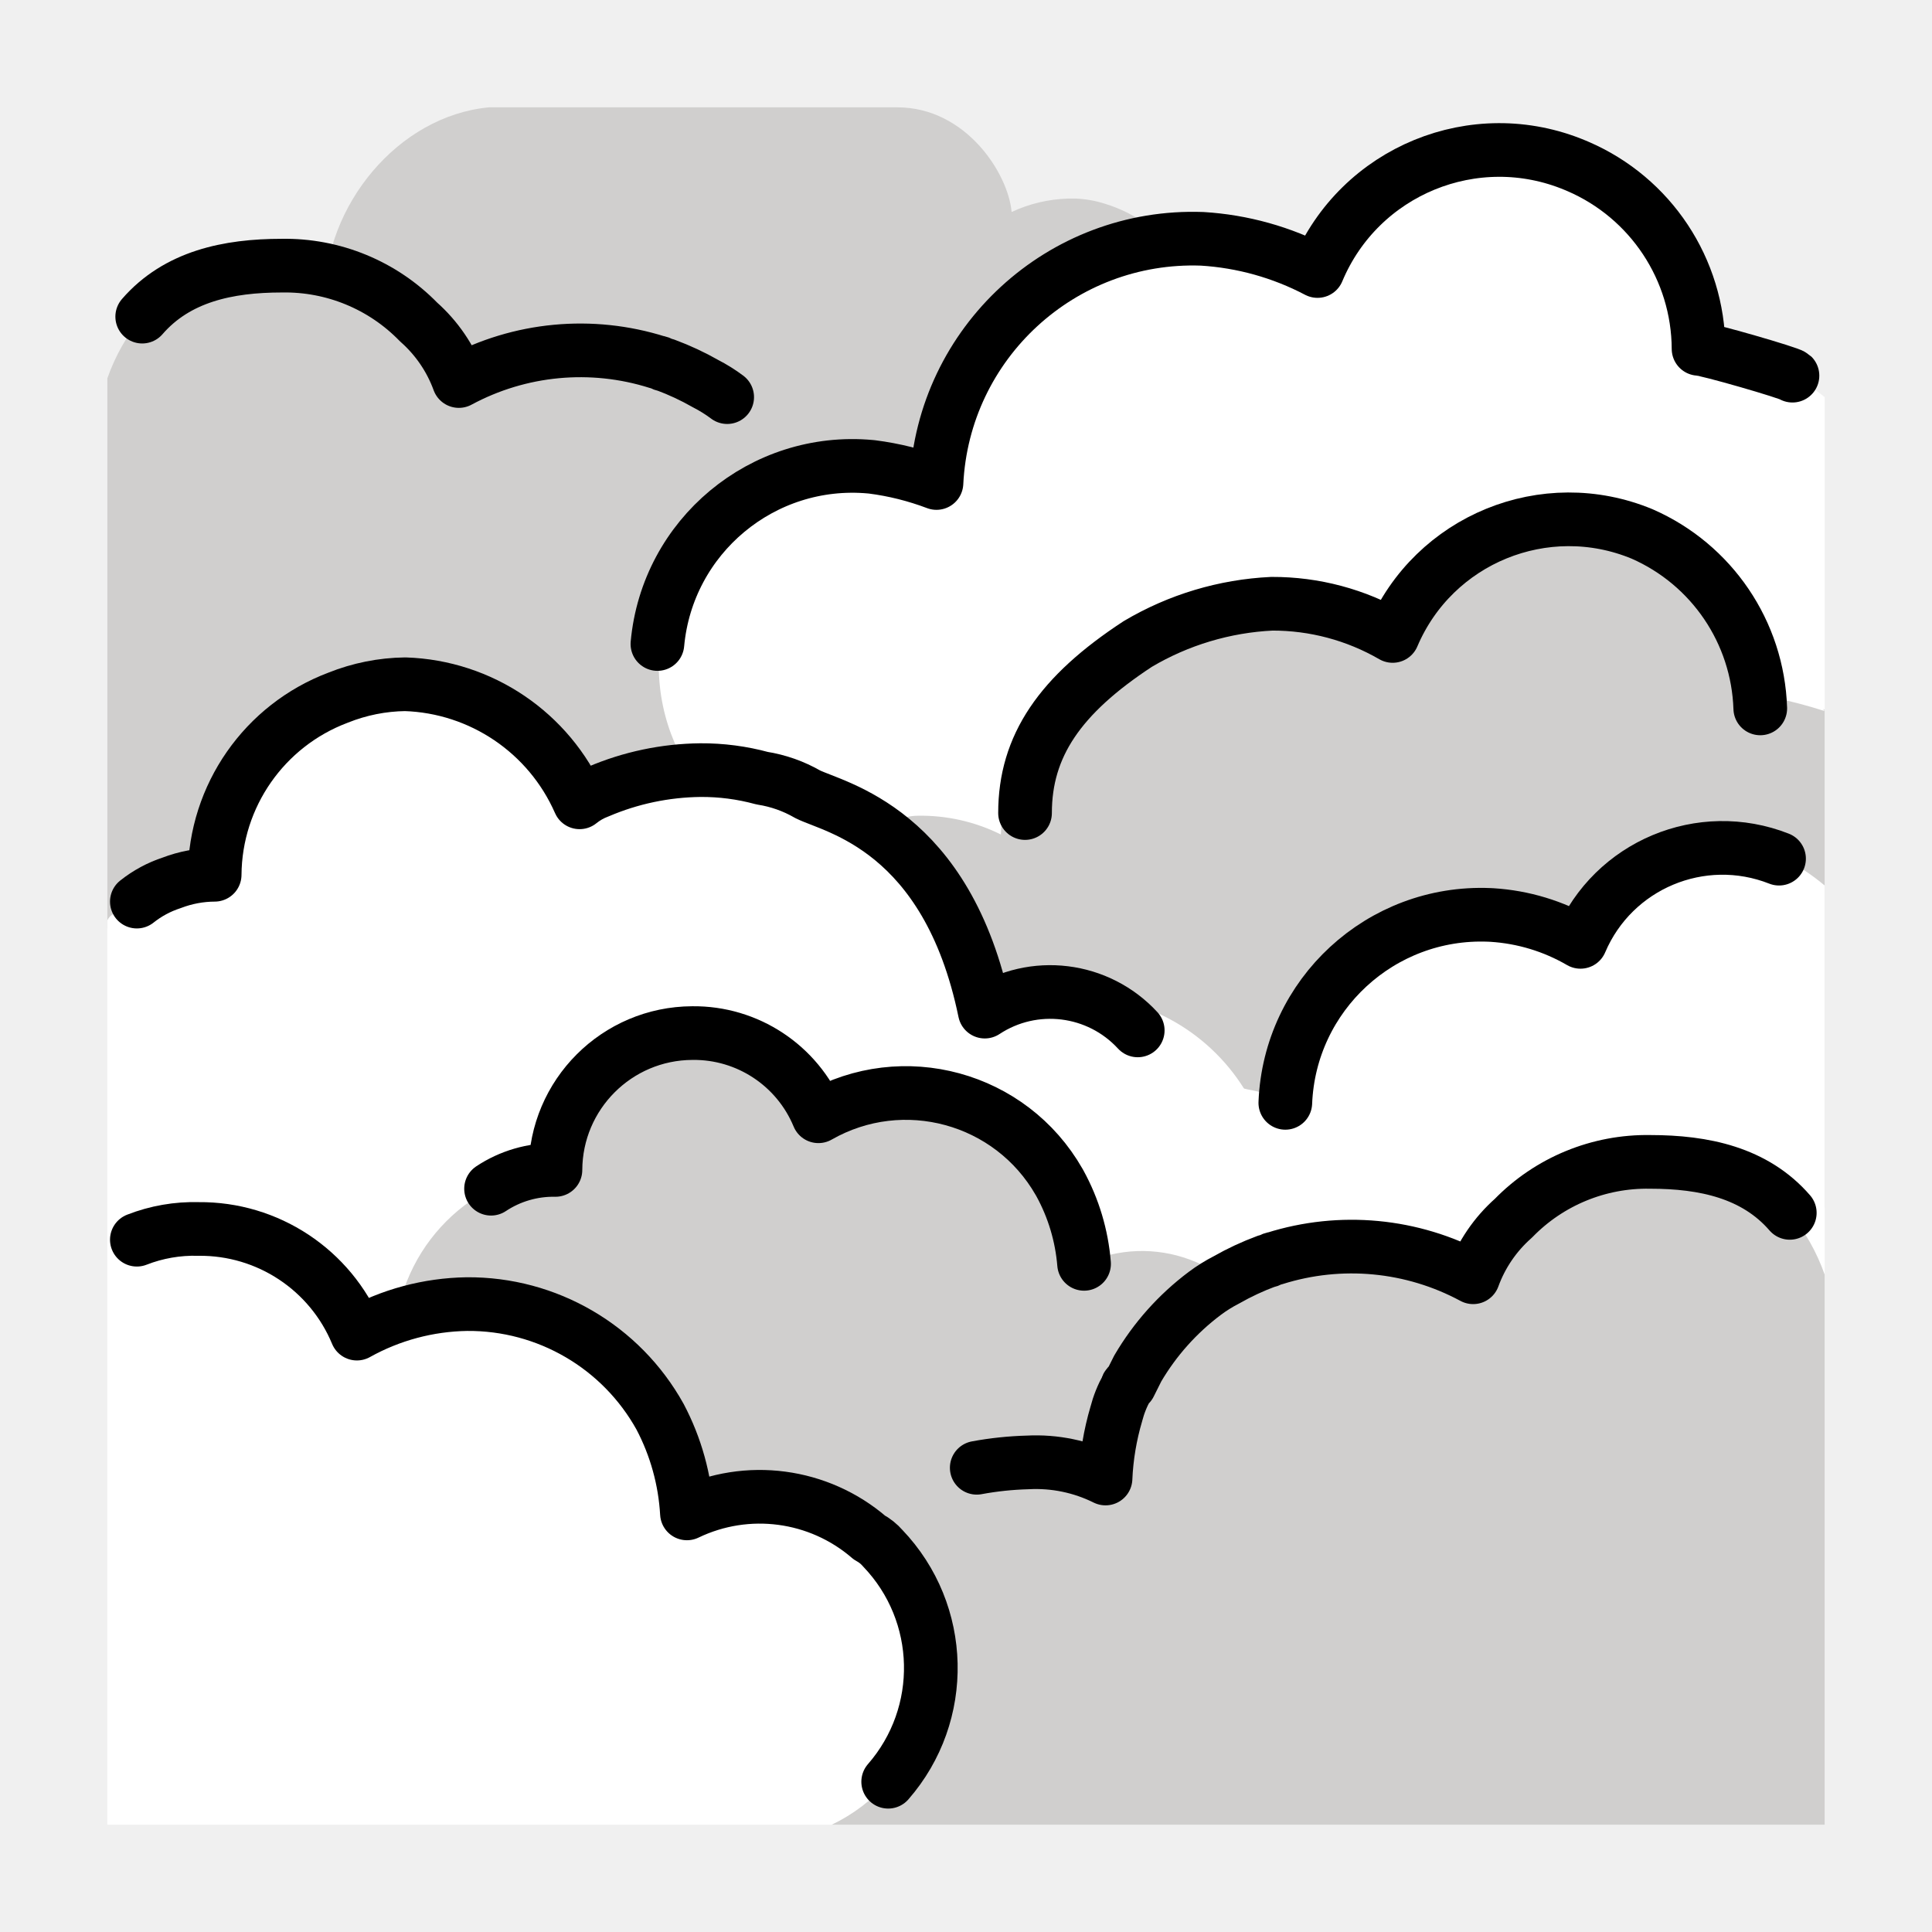
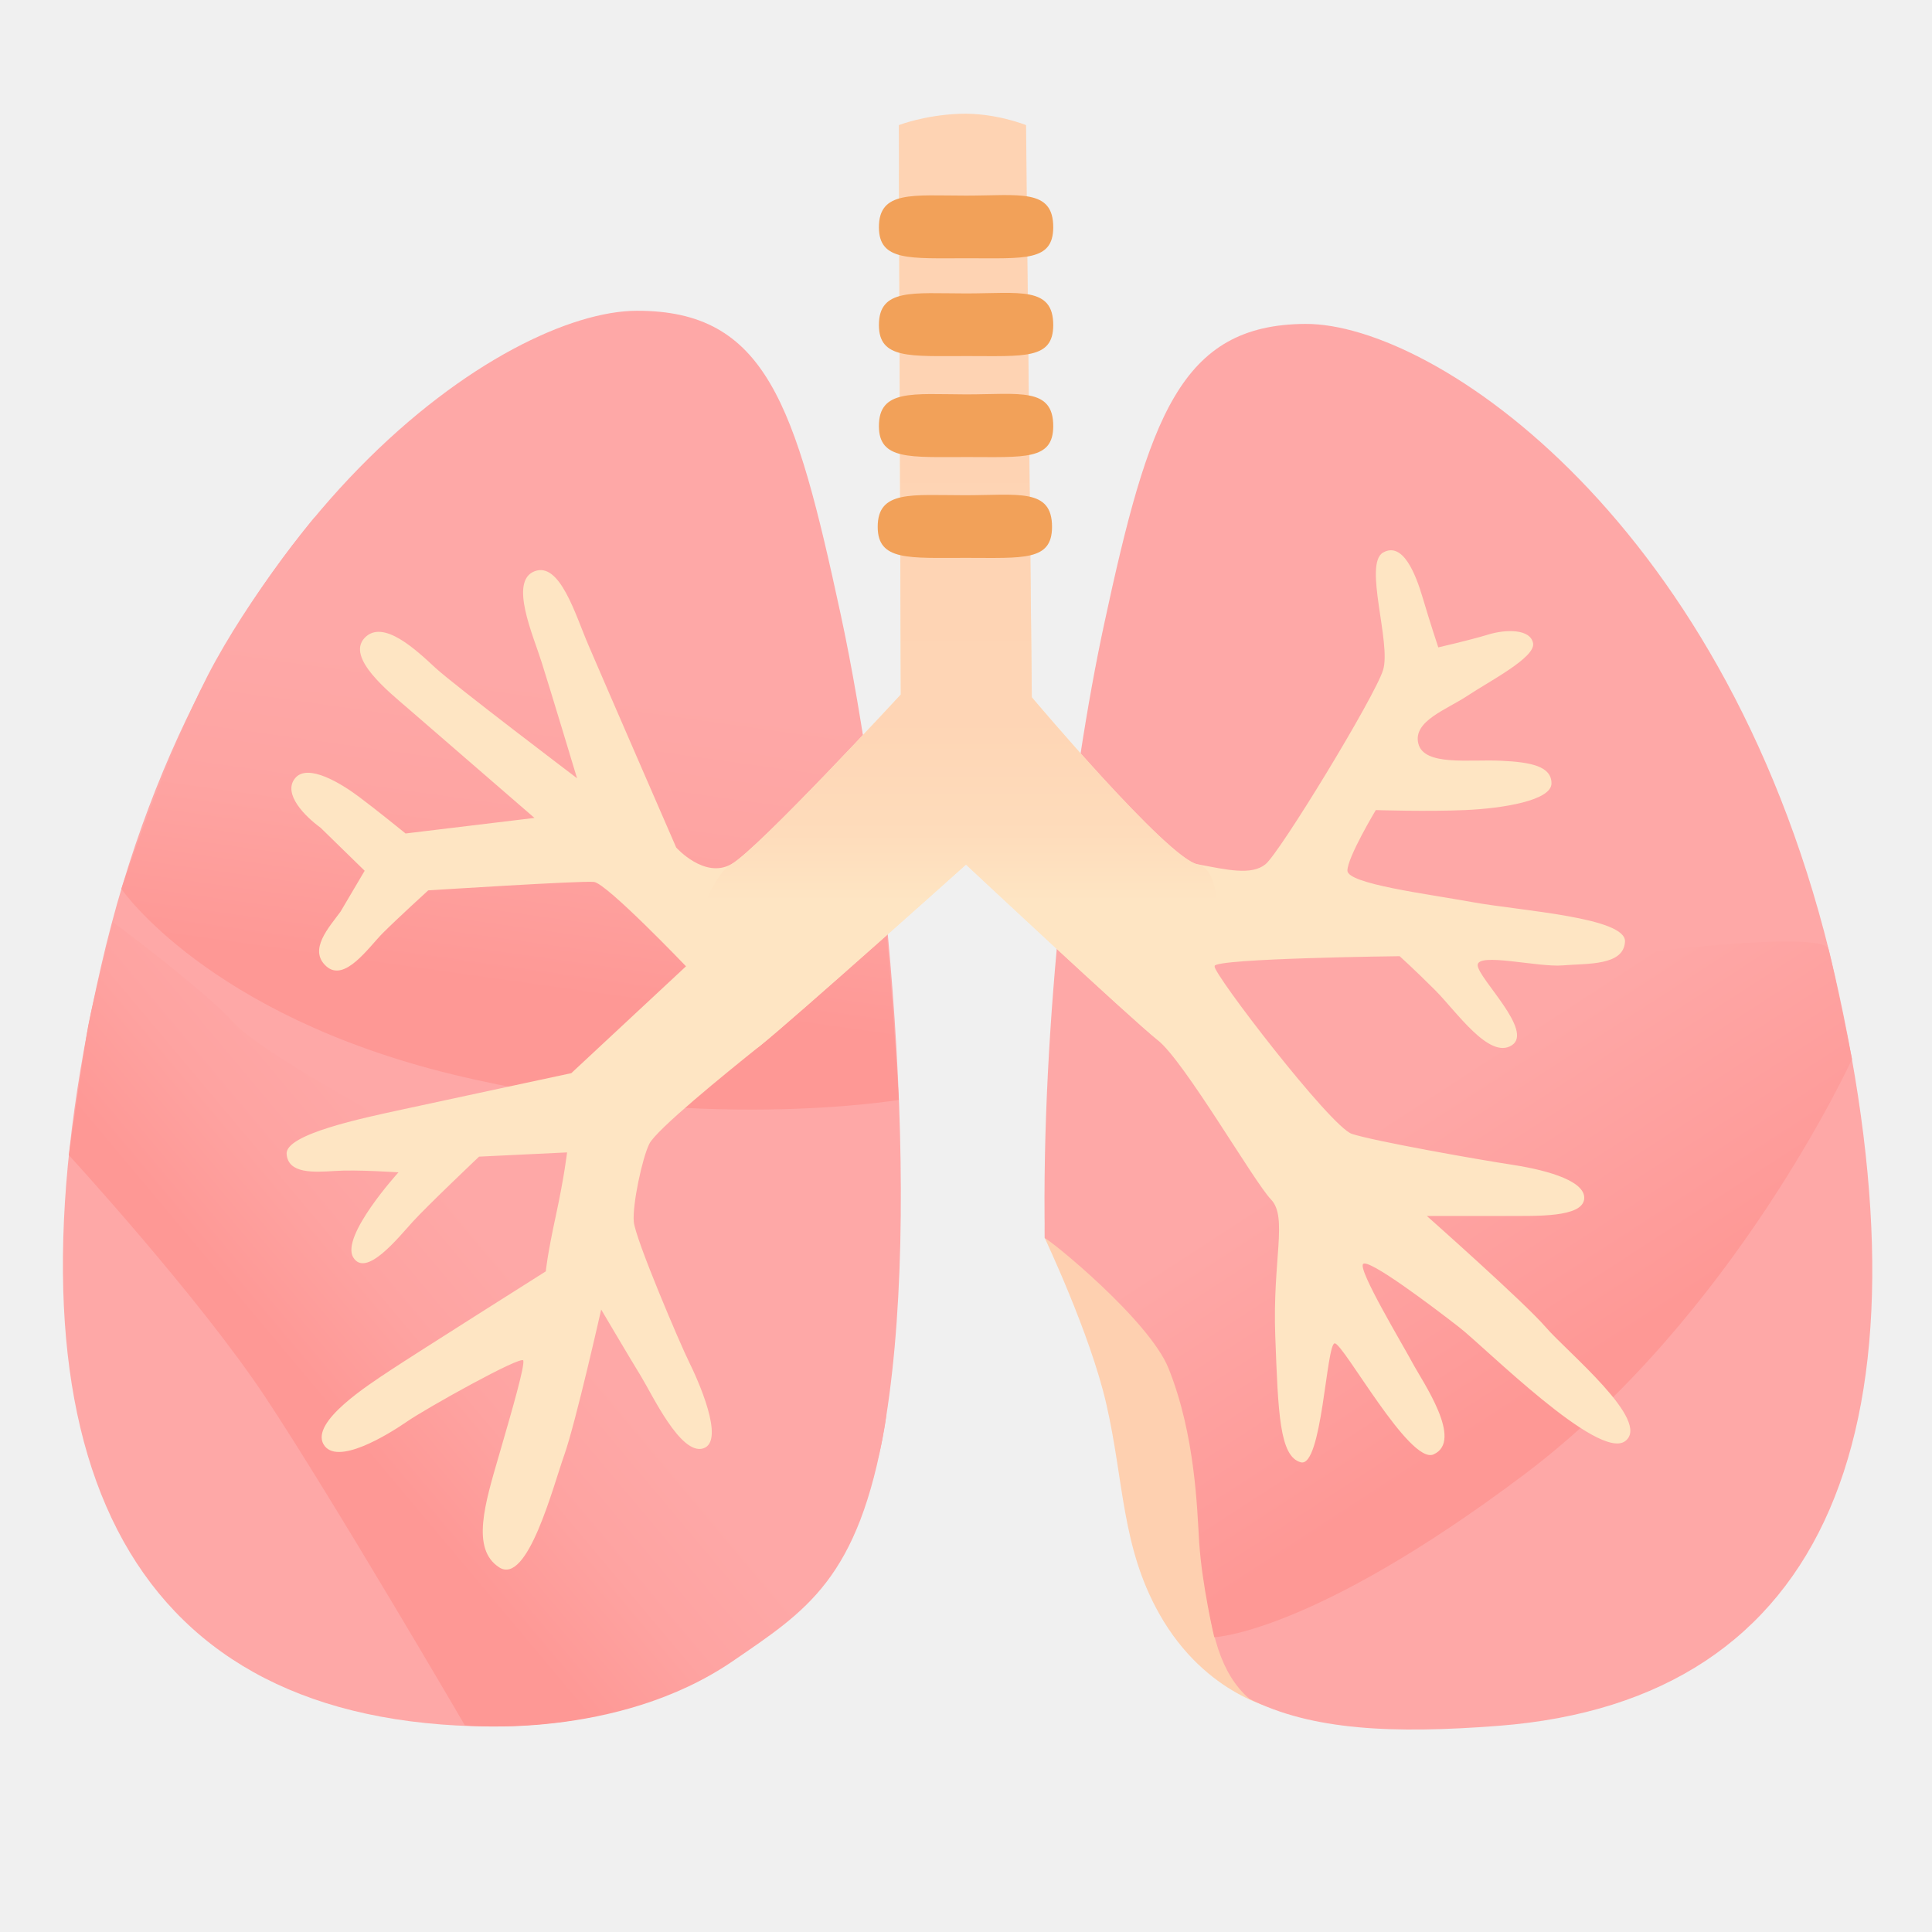
- <svg xmlns="http://www.w3.org/2000/svg" id="emoji" viewBox="0 0 72 72">
-   <g id="color">
-     <path fill="#d0cfce" d="m33.44,4c2.559,0,4.134,2.468,4.26,3.9.659-.307,1.373-.477,2.1-.5h.3c.374.018.744.085,1.1.2,2.194.678,3.693,2.704,3.7,5-0,2.778-2.223,5.045-5,5.1h-21.2c-3.653-.008-6.608-2.976-6.6-6.628.007-3.409,2.731-6.755,6.125-7.072" />
-     <path fill="#d0cfce" d="m10.5,9.9c1.917-.034,3.763.726,5.1,2.1.675.597,1.191,1.353,1.5,2.2,2.271-1.224,4.94-1.477,7.4-.7.1,0,.2.1.3.1.518.192,1.02.426,1.5.7.28.144.548.311.8.5,1.011.758,1.861,1.71,2.5,2.8l.3.6c.054-.001.099.042.1.096,0,.001,0,.003,0,.004.176.315.31.651.4,1,.23.781.364,1.587.4,2.4.899-.446,1.898-.653,2.9-.6.638.017,1.273.084,1.9.2,1.336.301,2.533,1.04,3.4,2.1.195.174.364.376.5.6.123.114.225.249.3.4.708,1.105,1.09,2.388,1.1,3.7l.1,6.5H4V14.1c.295-.837.735-1.616,1.3-2.3,1.311-1.457,3.259-2.169,5.2-1.9Z" />
-     <path fill="#fff" d="m68,14.8v15.5h0l-.1.1c-1.588,1.097-3.47,1.69-5.4,1.7h-31.3c-4.032-.379-6.995-3.954-6.616-7.987.379-4.032,3.954-6.995,7.987-6.616.01.001.019.002.029.003.821.105,1.626.307,2.4.6.254-5.231,4.666-9.287,9.9-9.1,1.502.091,2.968.5,4.3,1.2,1.565-3.741,5.865-5.505,9.606-3.94.032.013.063.026.094.04,2.719,1.169,4.487,3.84,4.5,6.8h0c.3,0,2.9.7,3.1.8.541.225,1.047.528,1.5.9Z" />
-     <path fill="#d0cfce" d="m68,26.5v18.5h-.1c-.521.157-1.057.258-1.6.3h0c-.4,0-.7.1-1.1.1h-31c-.645-.002-1.286-.103-1.9-.3-3.008-.81-5.199-3.399-5.5-6.5v-.7c.01-1.375.39-2.722,1.1-3.9l.6-.9h0l.3-.3c.972-1.034,2.222-1.763,3.6-2.1.3-.1.6-.1.9-.2.3,0,.6-.1.9-.1,1.075-.019,2.138.221,3.1.7.099-2.679,1.335-5.189,3.4-6.9,3.057-2.676,7.474-3.118,11-1.1,1.609-3.814,6.005-5.601,9.819-3.992,2.772,1.169,4.576,3.883,4.581,6.892h0c.642.132,1.276.299,1.9.5-.1-.1,0-.1,0,0Z" />
-     <path fill="#fff" d="m47.5,44.4c.012.336-.022.673-.1,1,.015.173-.019.346-.1.5-.1.4-.2.8-.3,1.1-.192.518-.426,1.02-.7,1.5-.846,1.299-2.066,2.311-3.5,2.9h0c-.3.1-.5.2-.8.3-.117.079-.259.115-.4.1-.495.083-.998.117-1.5.1H9.3c-1.882-.023-3.72-.578-5.3-1.6v-16c.076-.16.225-.272.4-.3.2-.1.5-.3.7-.4h0c1.037-.496,2.155-.801,3.3-.9h0c-.006-2.803,1.585-5.364,4.1-6.6h0c1.022-.522,2.152-.796,3.3-.8,2.87-.13,5.497,1.608,6.5,4.3h0c1.597-.733,3.345-1.075,5.1-1,2.102.006,4.142.709,5.8,2,2.193,1.697,3.571,4.237,3.8,7v.1c.75-.363,1.567-.567,2.4-.6h.7c2.641.001,5.081,1.412,6.4,3.7.077.179.178.347.3.5.489.959.73,2.024.7,3.1Z" />
-     <path fill="#fff" d="m68,33v18.9h-22.5c-.947.018-1.881-.225-2.7-.7h0c-.2-.1-.3-.2-.5-.3-.1-.1-.3-.2-.4-.3-1.312-1.087-2.08-2.696-2.1-4.4-.016-.303.018-.608.1-.9v-.2h0c.316-1.706,1.432-3.157,3-3.9.802-.429,1.691-.669,2.6-.7.336-.016.673.017,1,.1.479.087.948.221,1.4.4.163-4.032,3.564-7.168,7.596-7.005.035.001.069.003.104.005,1.163.072,2.293.414,3.3,1,1.22-2.867,4.501-4.242,7.4-3.1.61.295,1.181.664,1.7,1.1Z" />
-     <path fill="#d0cfce" d="m21.3,56.8c-3.653-.008-6.608-2.976-6.6-6.628.007-3.409,2.605-6.255,6-6.572h0c.012-2.812,2.288-5.088,5.1-5.1,2.053-.025,3.914,1.203,4.7,3.1,3.153-1.801,7.169-.706,8.97,2.447.01.018.02.035.03.053.508.925.814,1.948.9,3,2.565-1.193,5.612-.081,6.806,2.485,1.193,2.565.081,5.612-2.485,6.806-.007.003-.014.006-.021.01-.659.307-1.373.477-2.1.5l-21.3-.1Z" />
-     <path fill="#d0cfce" d="m66.7,45.2c.565.684,1.005,1.463,1.3,2.3v20.5H31l.1-6.5c.01-1.312.392-2.595,1.1-3.7.075-.15.176-.286.3-.4.136-.224.305-.426.5-.6.868-1.06,2.064-1.799,3.4-2.1.627-.116,1.262-.183,1.9-.2,1.002-.053,2.001.154,2.9.6.035-.813.17-1.619.4-2.4.09-.349.224-.685.4-1-.001-.054.042-.099.096-.1.001,0,.003,0,.004,0l.3-.6c.639-1.09,1.489-2.042,2.5-2.8.252-.189.52-.356.8-.5.48-.274.982-.508,1.5-.7.1,0,.2-.1.3-.1,2.46-.777,5.129-.524,7.4.7.309-.847.825-1.603,1.5-2.2,1.337-1.374,3.183-2.134,5.1-2.1,2,0,3.9.4,5.2,1.9Z" />
-     <path fill="#fff" d="m34.7,62.2c.005,1.55-.565,3.046-1.6,4.2-.584.671-1.298,1.215-2.1,1.6H4v-21.2c.356-.278.764-.482,1.2-.6.182-.111.388-.179.6-.2h0c.189-.082.395-.116.6-.1.169-.024.335-.057.5-.1h.7c2.578-.025,4.913,1.518,5.9,3.9.4-.2.9-.4,1.4-.6.1,0,.2-.1.3-.1.781-.23,1.587-.364,2.4-.4,2.981.002,5.731,1.606,7.2,4.2.632,1.096.976,2.335,1,3.6,1.942-.874,4.191-.724,6,.4.3.2.5.4.8.6.2.1.3.3.5.4,1.038,1.23,1.606,2.79,1.6,4.4Z" />
-   </g>
-   <g id="line">
-     <path fill="none" stroke="#000" stroke-linecap="round" stroke-linejoin="round" stroke-width="2" d="m5.3,11.8c1.3-1.5,3.2-1.9,5.2-1.9,1.917-.034,3.763.726,5.1,2.1.675.597,1.191,1.353,1.5,2.2,2.271-1.224,4.94-1.477,7.4-.7.1,0,.2.1.3.1.518.192,1.02.426,1.5.7.28.144.548.311.8.5" />
-     <path fill="none" stroke="#000" stroke-linecap="round" stroke-linejoin="round" stroke-width="2" d="m24.5,24c.368-4.016,3.922-6.974,7.938-6.606.021.002.041.004.062.006.821.105,1.626.307,2.4.6.254-5.231,4.666-9.287,9.9-9.1,1.502.091,2.968.5,4.3,1.2,1.565-3.741,5.865-5.505,9.606-3.94.032.013.063.026.094.04,2.719,1.169,4.487,3.84,4.5,6.8h0c.3,0,3.4.9,3.5,1" />
-     <path fill="none" stroke="#000" stroke-linecap="round" stroke-linejoin="round" stroke-width="2" d="m38.2,30.3c0-2.5,1.3-4.4,4.2-6.3,1.519-.901,3.236-1.416,5-1.5,1.58-.005,3.133.409,4.5,1.2,1.531-3.605,5.683-5.301,9.3-3.8,2.596,1.139,4.308,3.667,4.4,6.5h0" />
-     <path fill="none" stroke="#000" stroke-linecap="round" stroke-linejoin="round" stroke-width="2" d="m42.4,38.4c-1.472-1.599-3.885-1.896-5.7-.7-1.4-6.8-5.6-7.6-6.6-8.1-.525-.303-1.101-.506-1.7-.6h0c-.749-.204-1.523-.305-2.3-.3-1.307.015-2.598.286-3.8.8h0c-.253.095-.49.23-.7.4-1.139-2.596-3.667-4.308-6.5-4.4-.857.011-1.704.181-2.5.5h0c-2.751,1.037-4.579,3.66-4.6,6.6h0c-.547.003-1.089.104-1.6.3-.472.154-.912.391-1.3.7" />
-     <path fill="none" stroke="#000" stroke-linecap="round" stroke-linejoin="round" stroke-width="2" d="m47.9,41.1c.163-4.032,3.564-7.168,7.596-7.005.035.001.069.003.104.005,1.163.072,2.293.414,3.3,1,1.22-2.867,4.501-4.242,7.4-3.1" />
-     <path fill="none" stroke="#000" stroke-linecap="round" stroke-linejoin="round" stroke-width="2" d="m18.3,44.3c.71-.472,1.548-.716,2.4-.7h0c.012-2.812,2.288-5.088,5.1-5.1,2.053-.025,3.914,1.203,4.7,3.1,3.153-1.801,7.169-.706,8.97,2.447.01.018.02.035.03.053.508.925.814,1.948.9,3" />
-     <path fill="none" stroke="#000" stroke-linecap="round" stroke-linejoin="round" stroke-width="2" d="m33.1,66.4c2.193-2.515,2.107-6.288-.2-8.7-.141-.163-.31-.298-.5-.4-1.886-1.626-4.556-1.98-6.8-.9-.072-1.258-.413-2.486-1-3.6-1.45-2.613-4.212-4.224-7.2-4.2-1.437.022-2.845.4-4.1,1.1-.987-2.381-3.322-3.925-5.9-3.9-.786-.022-1.568.114-2.3.4" />
-     <path fill="none" stroke="#000" stroke-linecap="round" stroke-linejoin="round" stroke-width="2" d="m36.4,54.7c.627-.116,1.262-.183,1.9-.2,1.002-.053,2.001.154,2.9.6.035-.813.17-1.619.4-2.4.09-.349.224-.685.4-1-.001-.054.042-.099.096-.1.001,0,.003,0,.004,0l.3-.6c.639-1.09,1.489-2.042,2.5-2.8.252-.189.52-.356.8-.5.48-.274.982-.508,1.5-.7.1,0,.2-.1.3-.1,2.46-.777,5.129-.524,7.4.7.309-.847.825-1.603,1.5-2.2,1.337-1.374,3.183-2.134,5.1-2.1,2,0,3.9.4,5.2,1.9" />
-   </g>
+ <svg xmlns="http://www.w3.org/2000/svg" width="128" height="128" viewBox="0 0 128 128">
+   <path fill="#fea8a7" d="M42.17 20.59C33.54 20.62 13.64 33.83 6.7 64s.33 48.53 22.52 50.25c21.77 1.69 28.24-13.56 29.22-18.81c2.88-15.35.25-40.88-2.75-54.77s-4.93-20.11-13.52-20.08" />
+   <path fill="#fed0b0" d="M73.29 92.99c1.19 5.17 1 9.47 3.52 13.94c3.1 5.49 7.89 6.33 7.89 6.33l-4.23-23.65l-9.71-10.14l-1.54 2.55c-.01.01 2.99 6.29 4.07 10.97" />
+   <path fill="#fea8a7" d="M86.49 21.46c8.53-.04 28.19 13.14 35.05 43.05c6.86 29.92-.32 48.13-22.25 49.83c-7 .54-12.39.3-16.52-1.79c-3.89-3.38-2.48-11.06-4.29-19.3c-.87-3.98-5.16-8.8-9.26-11.31c-.24-14.03 1.74-30.43 3.93-40.58c2.96-13.76 5.06-19.86 13.34-19.9" />
+   <linearGradient id="SVGDipxDe1w" x1="38.285" x2="32.938" y1="33.945" y2="71.984" gradientUnits="userSpaceOnUse">
+     <stop offset=".294" stop-color="#fea8a7" />
+     <stop offset=".548" stop-color="#fea4a2" />
+     <stop offset=".827" stop-color="#fe9895" />
+   </linearGradient>
+   <path fill="url(#SVGDipxDe1w)" d="M8.04 58.89s5.7 8.34 21.93 12.29s29.58 1.69 29.58 1.69s-.9-16.07-2.38-24.13s-16.31-14.73-19.22-14.83s-17.1.36-17.1.36s-4.35 5.18-7.09 10.49c-2.93 5.7-5.72 14.13-5.72 14.13" />
+   <linearGradient id="SVGqMO0lcwx" x1="43.735" x2="15.601" y1="72.591" y2="96.199" gradientUnits="userSpaceOnUse">
+     <stop offset=".404" stop-color="#fea8a7" />
+     <stop offset=".609" stop-color="#fea3a1" />
+     <stop offset=".824" stop-color="#fe9895" />
+   </linearGradient>
+   <path fill="url(#SVGqMO0lcwx)" d="M4.56 76.53s8.61 9.38 13.03 16.05s13.21 21.73 13.21 21.73s10.06 1 17.74-4.25c4.88-3.35 8.34-5.43 10.09-15.66s-18.8-15.44-22.09-15.53c-3.28-.09-18.91-8.75-20.98-11.04s-8.08-6.74-8.08-6.74s-1.31 5.14-1.63 6.84c-.31 1.69-1.29 8.6-1.29 8.6" />
+   <linearGradient id="SVGBuyEvcFW" x1="85.299" x2="106.486" y1="61.807" y2="94.432" gradientUnits="userSpaceOnUse">
+     <stop offset=".352" stop-color="#fea8a7" />
+     <stop offset=".794" stop-color="#fe9b99" />
+     <stop offset=".893" stop-color="#fe9895" />
+   </linearGradient>
+   <path fill="url(#SVGBuyEvcFW)" d="M80.45 108.47s6.49-.23 20.48-10.74s21.77-27.56 21.77-27.56s-1.15-5.73-1.56-7.3c-.4-1.57-20.78.97-26.03 2.76c-5.26 1.78-25.68 6.48-25.68 6.48s-.24 9.49-.22 9.92c.26.02 6.92 5.41 8.21 8.63c1.78 4.44 1.89 9.34 2.03 11.53c.19 2.88 1 6.28 1 6.28" />
+   <path fill="#fee5c3" d="M21.24 54.84c-1.03-.75-2.53-2.25-1.69-3.28s3.1.38 4.22 1.22c1.13.84 3.1 2.44 3.1 2.44l8.54-1.03s-7.04-6.1-8.35-7.23s-4.13-3.38-2.91-4.69s3.47.84 4.69 1.97s9.39 7.32 9.39 7.32s-1.78-5.91-2.35-7.7c-.56-1.78-2.16-5.35-.47-6.01s2.72 2.91 3.57 4.88c.84 1.97 5.82 13.42 5.82 13.42s1.88 2.11 3.66 1.1s11.22-11.24 11.22-11.24l-.13-34.73s1.67-.66 4.02-.75s4.41.75 4.41.75l.38 34.91s9.01 10.7 10.98 11.07s3.57.75 4.5 0c.94-.75 7.23-11.07 7.79-12.86c.56-1.78-1.31-7.04 0-7.79s2.16 1.41 2.63 3c.47 1.6 1.03 3.28 1.03 3.28s2.06-.47 3.28-.84c1.22-.38 2.82-.38 3 .56c.19.94-2.91 2.53-4.32 3.47s-3.66 1.69-3.28 3.19s3.38 1.03 5.44 1.13c2.06.09 3.38.38 3.38 1.5c0 1.13-3.19 1.66-5.73 1.77c-2.53.11-5.91 0-5.91 0s-1.88 3.13-1.88 4.01s5.26 1.54 8.35 2.1c3.1.56 10.14 1 10.04 2.61c-.09 1.61-2.5 1.43-4.13 1.57s-5.69-.89-5.63 0s3.75 4.36 2.25 5.3s-3.66-2.25-5.07-3.66s-2.35-2.25-2.35-2.25s-12.17.14-12.27.65c-.09.51 7.7 10.65 9.1 11.12c1.41.47 8.26 1.69 10.7 2.06c2.44.38 4.88 1.13 4.69 2.3s-3.1 1.08-5.07 1.08h-5.35s6.48 5.74 7.88 7.37s7.04 6.23 5.26 7.55c-1.78 1.31-9.24-6.18-11-7.55s-5.99-4.56-6.36-4.19s2.63 5.35 3.28 6.57s3.41 5.16 1.38 6.05C93.39 97.05 89 89 88.43 89c-.56 0-.84 8.26-2.25 7.88s-1.5-3.28-1.69-8.35s.84-7.88-.28-9.06c-1.13-1.17-5.73-9.15-7.51-10.56S64 57.28 64 57.28S52.68 67.42 50.34 69.3c-2.35 1.88-6.85 5.54-7.32 6.48s-1.13 4.04-1.03 5.16c.09 1.13 3.1 8.17 3.66 9.29c.56 1.13 2.44 5.26.94 5.73s-3.38-3.57-4.13-4.79s-2.63-4.41-2.63-4.41s-1.69 7.5-2.44 9.62c-.75 2.11-2.44 8.68-4.32 7.46s-.94-4.23 0-7.46s1.69-5.86 1.6-6.24s-6.48 3.19-7.7 4.04c-1.22.84-4.69 3-5.54 1.5c-.84-1.5 3-3.94 4.41-4.88s10.32-6.57 10.32-6.57s.09-1.03.66-3.66s.75-4.22.75-4.22l-5.83.28s-3.46 3.28-4.4 4.32c-.94 1.03-3.1 3.75-3.94 2.35c-.84-1.41 3-5.63 3-5.63s-2.82-.19-4.22-.09c-1.41.09-3.1.19-3.19-1.13c-.09-1.31 5.07-2.38 7.6-2.93s11.26-2.42 11.26-2.42l7.6-7.08s-5.26-5.5-6.1-5.59s-10.98.56-10.98.56s-2.06 1.88-3 2.82s-2.53 3.3-3.75 2.21s.19-2.59.94-3.62l1.6-2.71" />
+   <linearGradient id="SVGDgpwWhFH" x1="63.07" x2="63.07" y1="7.537" y2="69.609" gradientUnits="userSpaceOnUse">
+     <stop offset=".31" stop-color="#fed3b3" />
+     <stop offset=".647" stop-color="#fed5b5" />
+     <stop offset=".769" stop-color="#fedcbb" />
+     <stop offset=".841" stop-color="#fee5c3" />
+   </linearGradient>
+   <path fill="url(#SVGDgpwWhFH)" d="M48.46 57.26c1.78-1.01 11.22-11.24 11.22-11.24l-.13-37.73s1.67-.66 4.02-.75s4.41.75 4.41.75l.38 37.91s9.01 10.7 10.98 11.07s1.22 6.21 1.13 6.72s-1.97 6.33-3.75 4.92S64 57.28 64 57.28S52.68 67.42 50.34 69.3c-2.35 1.88-4.88-5.3-4.88-5.3s1.22-5.73 3-6.74" />
+   <path fill="#f2a159" d="M58.15 34.92c.01 2.25 2.05 2.04 5.85 2.04s5.69.22 5.7-2.04c.01-2.6-2.25-2.11-5.77-2.11c-3.53 0-5.79-.35-5.78 2.11m.08-6.68c.01 2.25 2.05 2.04 5.85 2.04s5.69.22 5.7-2.04c.01-2.6-2.25-2.11-5.77-2.11c-3.53-.01-5.79-.36-5.78 2.11m0-6.69c.01 2.25 2.05 2.04 5.85 2.04s5.69.22 5.7-2.04c.01-2.6-2.25-2.11-5.77-2.11c-3.53 0-5.79-.36-5.78 2.11m0-6.48c.01 2.25 2.05 2.04 5.85 2.04s5.69.22 5.7-2.04c.01-2.6-2.25-2.11-5.77-2.11c-3.53 0-5.79-.35-5.78 2.11" />
</svg>
